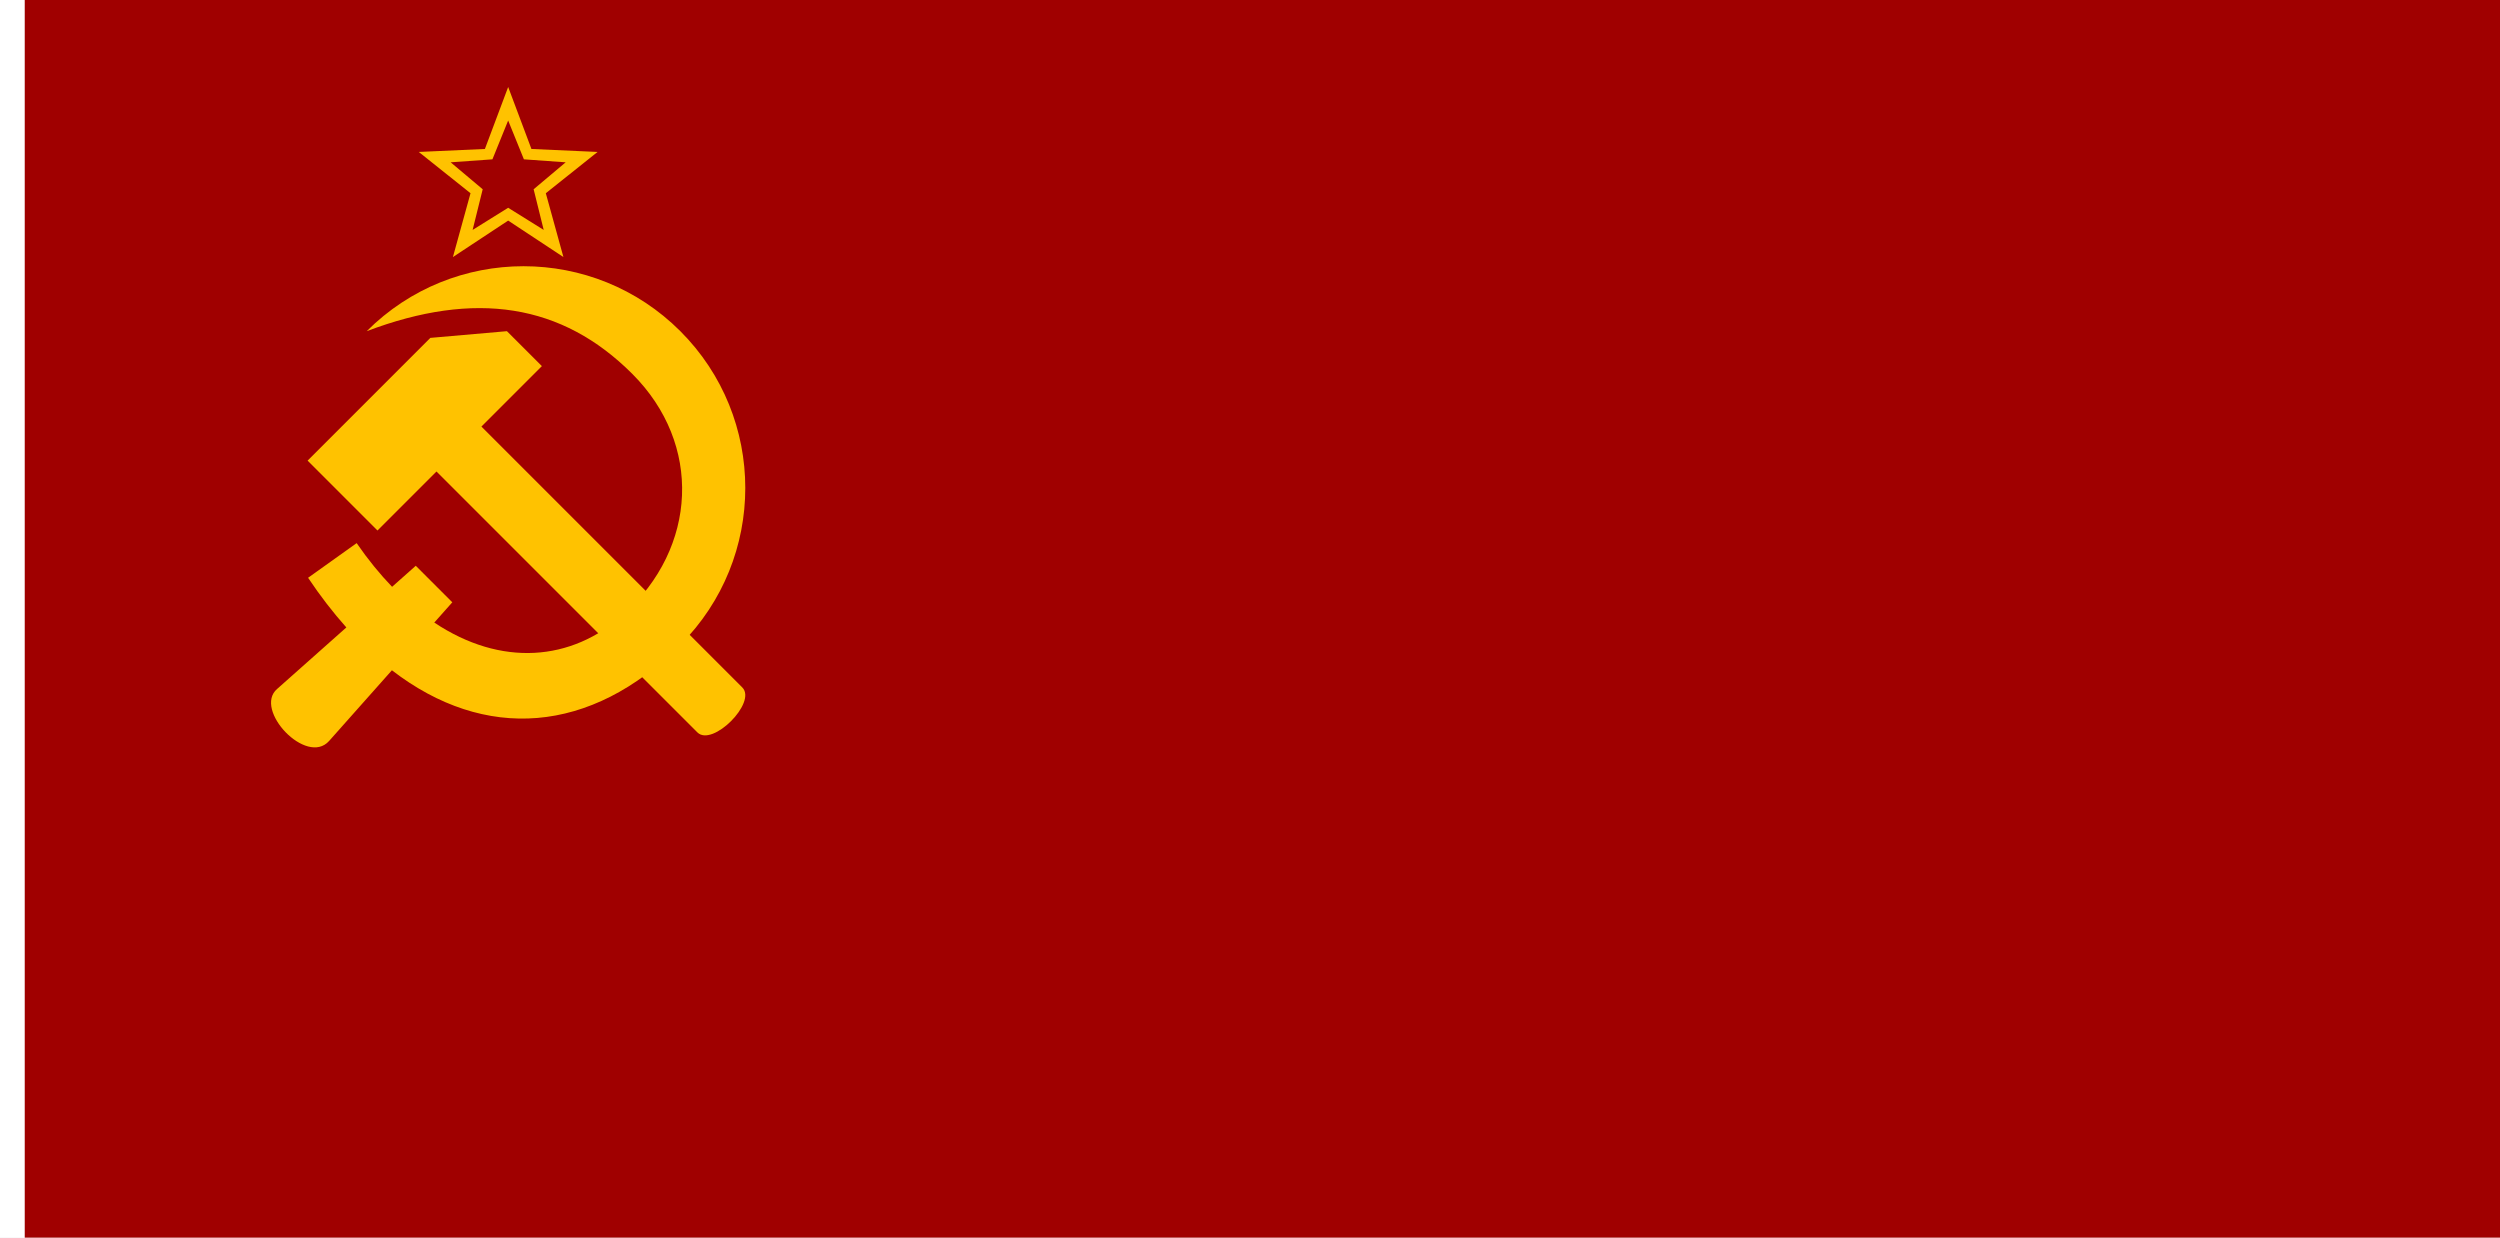
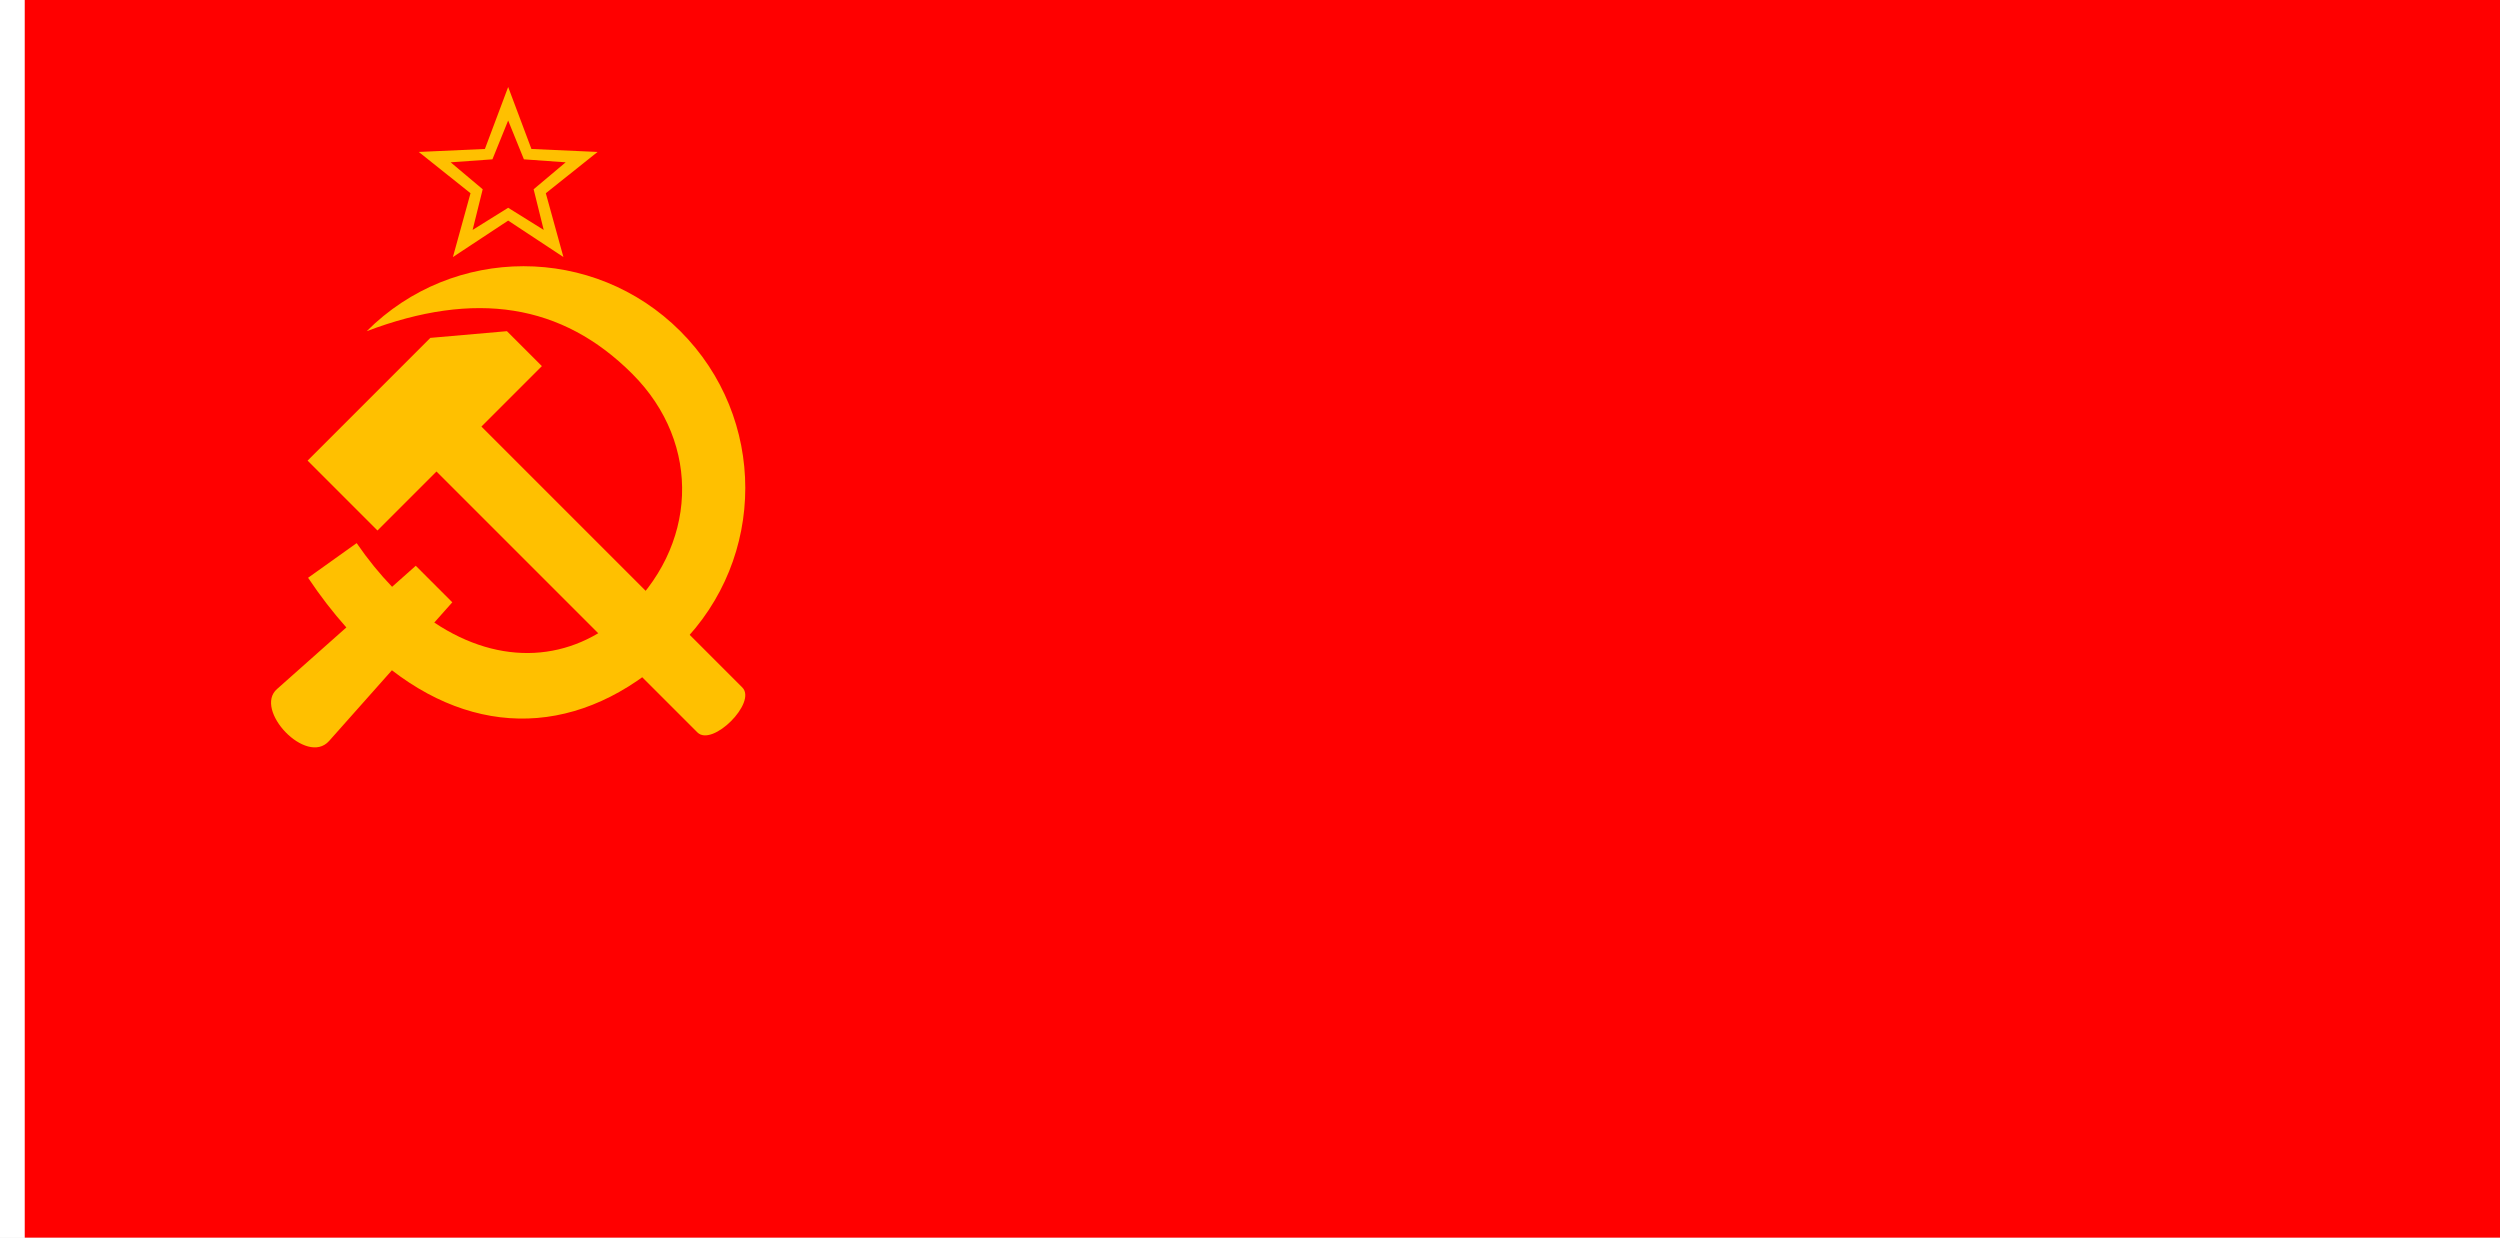
<svg xmlns="http://www.w3.org/2000/svg" width="3636" height="1800" viewBox="0 0 962.025 476.25" version="1.1" id="svg8">
  <defs id="defs2" />
  <g id="layer1" transform="translate(112.3345,-299.2679)">
    <path style="fill:#ffffff;fill-opacity:1;stroke:none;stroke-width:0.512px;stroke-linecap:butt;stroke-linejoin:miter;stroke-opacity:1" d="m -102.81,299.268 h -9.525 v 476.25 h 9.525 z" id="path1079" />
-     <path id="path822" d="m 849.69,775.518 h -952.5 v -476.25 h 952.5 z" style="fill:#a00000;fill-opacity:1;stroke:none;stroke-width:1.547px;stroke-linecap:butt;stroke-linejoin:miter;stroke-opacity:1" />
-     <g id="g865" transform="matrix(1.136757,0,0,1.136757,-6.018011,-75.17012)">
-       <path style="opacity:1;fill:#ffc200;fill-opacity:1;fill-rule:evenodd;stroke:none;stroke-width:0.421;stroke-linecap:round;stroke-linejoin:round;stroke-miterlimit:4;stroke-dasharray:none;stroke-dashoffset:0;stroke-opacity:1" d="m 157.746,562.098 c 5.07,5.07 -10.14,20.281 -15.21,15.21 L 54.23,489.003 34.257,508.976 10.6,485.319 l 41.55,-41.55 25.925,-2.267 11.829,11.829 -20.463,20.463 z" id="path820" />
-       <path id="path859" style="opacity:1;fill:#ffc200;fill-opacity:1;fill-rule:evenodd;stroke:none;stroke-width:0.308;stroke-linecap:round;stroke-linejoin:round;stroke-miterlimit:4;stroke-dasharray:none;stroke-dashoffset:0;stroke-opacity:1" d="m 136.778,441.498 c -29.317,-29.317 -76.849,-29.317 -106.166,0 36.716,-13.889 66.103,-9.345 89.892,14.445 23.79,23.79 22.112,58.79 -2.981,81.48 -17.606,15.92 -41.509,17.753 -64.034,2.717 l 6.096,-6.862 -12.366,-12.366 -8.018,7.124 c -4.125,-4.292 -8.144,-9.2 -11.994,-14.791 l -16.44,11.733 c 4.15,6.217 8.484,11.802 12.952,16.812 L 0.287,562.606 c -8.143,7.004 9.944,26.225 17.603,17.603 l 21.251,-23.921 c 31.393,24.209 67.295,21.717 97.636,-8.625 29.317,-29.317 29.317,-76.849 0,-106.166 z" />
+     <path id="path822" d="m 849.69,775.518 h -952.5 v -476.25 h 952.5 z" style="fill:#ff0000;fill-opacity:1;stroke:none;stroke-width:1.547px;stroke-linecap:butt;stroke-linejoin:miter;stroke-opacity:1" />
+     <g id="g865" transform="matrix(1.136757,0,0,1.136757,-6.018011,-75.17012)" style="fill:#ffc000;fill-opacity:1">
+       <path style="opacity:1;fill:#ffc000;fill-opacity:1;fill-rule:evenodd;stroke:none;stroke-width:0.421;stroke-linecap:round;stroke-linejoin:round;stroke-miterlimit:4;stroke-dasharray:none;stroke-dashoffset:0;stroke-opacity:1" d="m 157.746,562.098 c 5.07,5.07 -10.14,20.281 -15.21,15.21 L 54.23,489.003 34.257,508.976 10.6,485.319 l 41.55,-41.55 25.925,-2.267 11.829,11.829 -20.463,20.463 z" id="path820" />
+       <path id="path859" style="opacity:1;fill:#ffc000;fill-opacity:1;fill-rule:evenodd;stroke:none;stroke-width:0.308;stroke-linecap:round;stroke-linejoin:round;stroke-miterlimit:4;stroke-dasharray:none;stroke-dashoffset:0;stroke-opacity:1" d="m 136.778,441.498 c -29.317,-29.317 -76.849,-29.317 -106.166,0 36.716,-13.889 66.103,-9.345 89.892,14.445 23.79,23.79 22.112,58.79 -2.981,81.48 -17.606,15.92 -41.509,17.753 -64.034,2.717 l 6.096,-6.862 -12.366,-12.366 -8.018,7.124 c -4.125,-4.292 -8.144,-9.2 -11.994,-14.791 l -16.44,11.733 c 4.15,6.217 8.484,11.802 12.952,16.812 L 0.287,562.606 c -8.143,7.004 9.944,26.225 17.603,17.603 l 21.251,-23.921 c 31.393,24.209 67.295,21.717 97.636,-8.625 29.317,-29.317 29.317,-76.849 0,-106.166 z" />
    </g>
-     <path id="path2" d="m 77.156,360.581 -16.077,1.145 12.334,10.375 -3.879,15.644 13.678,-8.525 13.678,8.525 -3.879,-15.644 12.334,-10.375 -16.077,-1.145 -6.057,-14.937 z m 15.011,-3.989 25.454,1.145 -19.92,15.887 6.777,24.562 -21.265,-14.035 -21.265,14.035 6.777,-24.562 -19.92,-15.887 25.454,-1.145 8.954,-23.854 z" style="color:#000000;font-style:normal;font-variant:normal;font-weight:normal;font-stretch:normal;font-size:medium;line-height:normal;font-family:sans-serif;font-variant-ligatures:normal;font-variant-position:normal;font-variant-caps:normal;font-variant-numeric:normal;font-variant-alternates:normal;font-feature-settings:normal;text-indent:0;text-align:start;text-decoration:none;text-decoration-line:none;text-decoration-style:solid;text-decoration-color:#000000;letter-spacing:normal;word-spacing:normal;text-transform:none;writing-mode:lr-tb;direction:ltr;text-orientation:mixed;dominant-baseline:auto;baseline-shift:baseline;text-anchor:start;white-space:normal;shape-padding:0;clip-rule:nonzero;display:inline;overflow:visible;visibility:visible;opacity:1;isolation:auto;mix-blend-mode:normal;color-interpolation:sRGB;color-interpolation-filters:linearRGB;solid-color:#000000;solid-opacity:1;vector-effect:none;fill:#ffc200;fill-opacity:1;fill-rule:evenodd;stroke:none;stroke-width:0.355;stroke-linecap:round;stroke-linejoin:round;stroke-miterlimit:4;stroke-dasharray:none;stroke-dashoffset:0;stroke-opacity:1;color-rendering:auto;image-rendering:auto;shape-rendering:auto;text-rendering:auto;enable-background:accumulate" />
+     <path id="path2" d="m 77.156,360.581 -16.077,1.145 12.334,10.375 -3.879,15.644 13.678,-8.525 13.678,8.525 -3.879,-15.644 12.334,-10.375 -16.077,-1.145 -6.057,-14.937 z m 15.011,-3.989 25.454,1.145 -19.92,15.887 6.777,24.562 -21.265,-14.035 -21.265,14.035 6.777,-24.562 -19.92,-15.887 25.454,-1.145 8.954,-23.854 z" style="color:#000000;font-style:normal;font-variant:normal;font-weight:normal;font-stretch:normal;font-size:medium;line-height:normal;font-family:sans-serif;font-variant-ligatures:normal;font-variant-position:normal;font-variant-caps:normal;font-variant-numeric:normal;font-variant-alternates:normal;font-feature-settings:normal;text-indent:0;text-align:start;text-decoration:none;text-decoration-line:none;text-decoration-style:solid;text-decoration-color:#000000;letter-spacing:normal;word-spacing:normal;text-transform:none;writing-mode:lr-tb;direction:ltr;text-orientation:mixed;dominant-baseline:auto;baseline-shift:baseline;text-anchor:start;white-space:normal;shape-padding:0;clip-rule:nonzero;display:inline;overflow:visible;visibility:visible;opacity:1;isolation:auto;mix-blend-mode:normal;color-interpolation:sRGB;color-interpolation-filters:linearRGB;solid-color:#000000;solid-opacity:1;vector-effect:none;fill:#ffc000;fill-opacity:1;fill-rule:evenodd;stroke:none;stroke-width:0.355;stroke-linecap:round;stroke-linejoin:round;stroke-miterlimit:4;stroke-dasharray:none;stroke-dashoffset:0;stroke-opacity:1;color-rendering:auto;image-rendering:auto;shape-rendering:auto;text-rendering:auto;enable-background:accumulate" />
  </g>
</svg>
